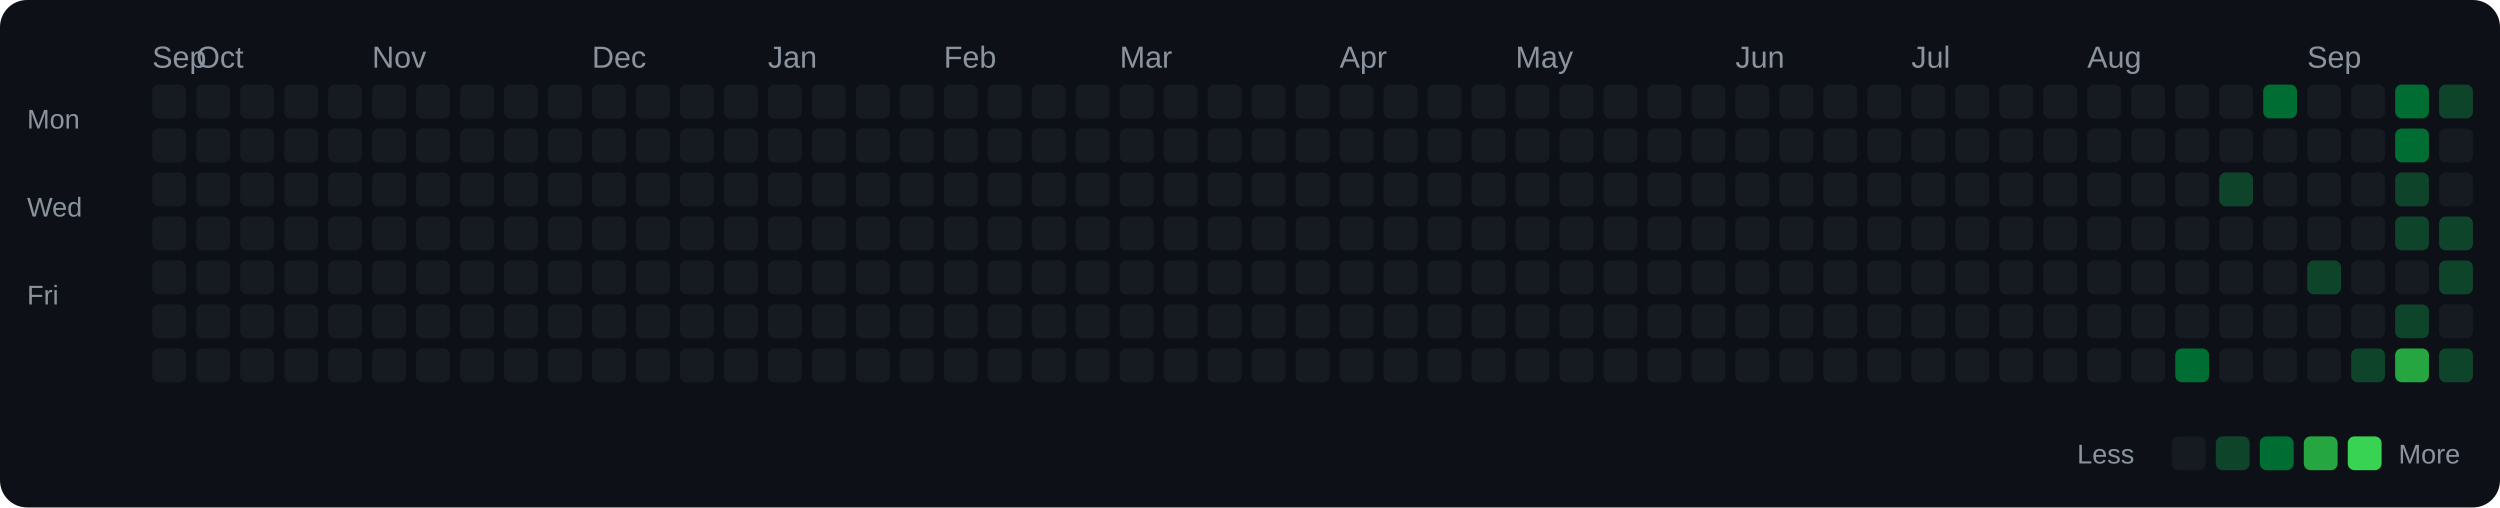
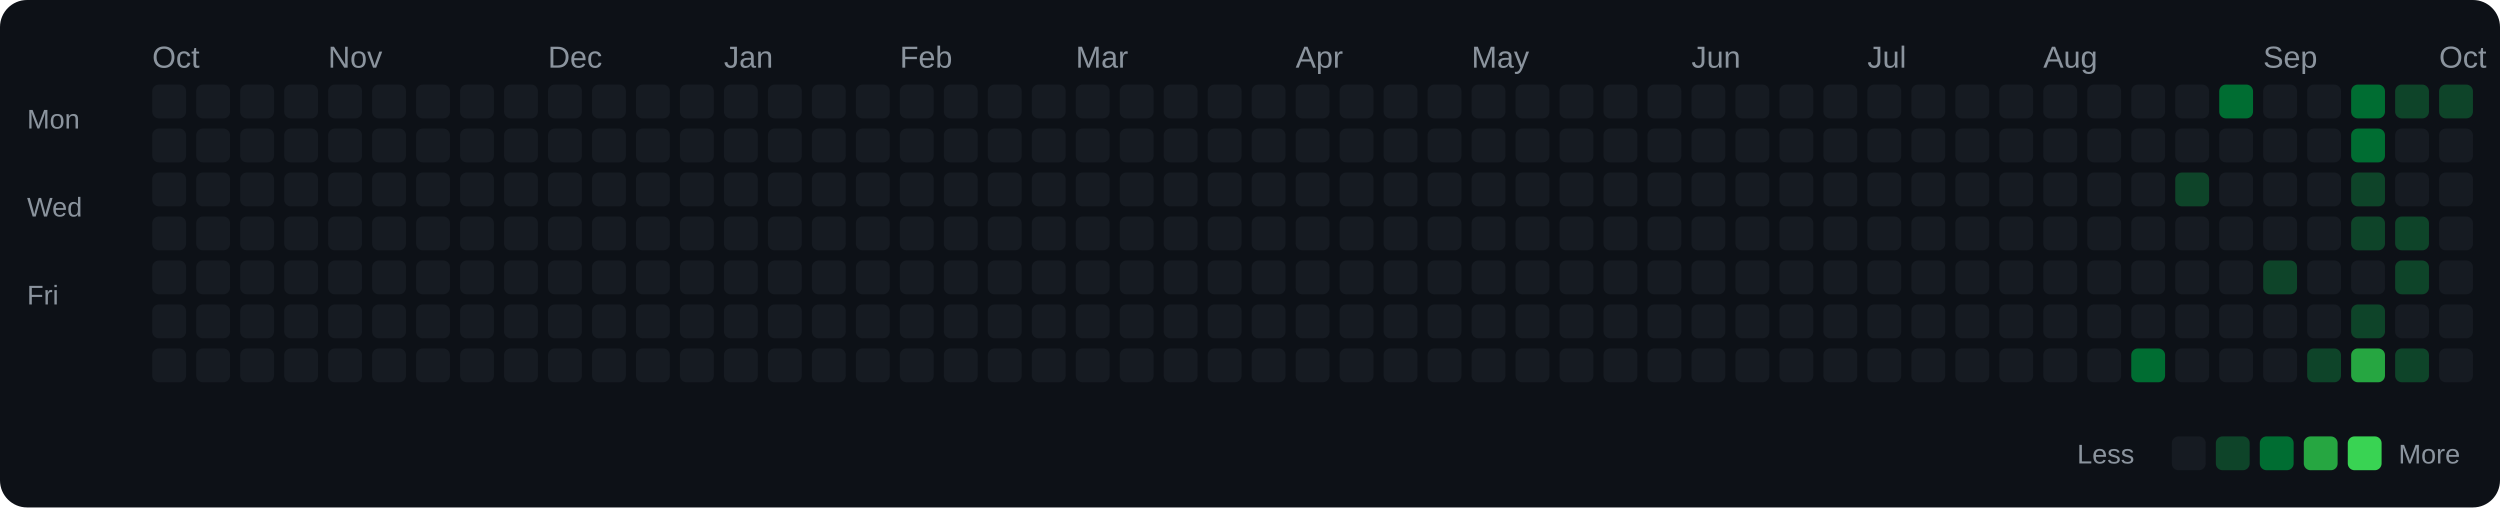
<svg xmlns="http://www.w3.org/2000/svg" width="739" height="150" viewBox="0 0 739 150" role="img" aria-labelledby="title description">
  <rect width="100%" height="100%" fill="#0d1117" rx="8" />
-   <text x="45" y="20" fill="#8b949e" font-family="Arial, sans-serif" font-size="9"> Sep </text>
-   <text x="58" y="20" fill="#8b949e" font-family="Arial, sans-serif" font-size="9"> Oct </text>
-   <text x="110" y="20" fill="#8b949e" font-family="Arial, sans-serif" font-size="9"> Nov </text>
-   <text x="175" y="20" fill="#8b949e" font-family="Arial, sans-serif" font-size="9"> Dec </text>
-   <text x="227" y="20" fill="#8b949e" font-family="Arial, sans-serif" font-size="9"> Jan </text>
-   <text x="279" y="20" fill="#8b949e" font-family="Arial, sans-serif" font-size="9"> Feb </text>
-   <text x="331" y="20" fill="#8b949e" font-family="Arial, sans-serif" font-size="9"> Mar </text>
-   <text x="396" y="20" fill="#8b949e" font-family="Arial, sans-serif" font-size="9"> Apr </text>
-   <text x="448" y="20" fill="#8b949e" font-family="Arial, sans-serif" font-size="9"> May </text>
-   <text x="513" y="20" fill="#8b949e" font-family="Arial, sans-serif" font-size="9"> Jun </text>
-   <text x="565" y="20" fill="#8b949e" font-family="Arial, sans-serif" font-size="9"> Jul </text>
-   <text x="617" y="20" fill="#8b949e" font-family="Arial, sans-serif" font-size="9"> Aug </text>
-   <text x="682" y="20" fill="#8b949e" font-family="Arial, sans-serif" font-size="9"> Sep </text>
+   <text x="45" y="20" fill="#8b949e" font-family="Arial, sans-serif" font-size="9"> Oct </text>
+   <text x="97" y="20" fill="#8b949e" font-family="Arial, sans-serif" font-size="9"> Nov </text>
+   <text x="162" y="20" fill="#8b949e" font-family="Arial, sans-serif" font-size="9"> Dec </text>
+   <text x="214" y="20" fill="#8b949e" font-family="Arial, sans-serif" font-size="9"> Jan </text>
+   <text x="266" y="20" fill="#8b949e" font-family="Arial, sans-serif" font-size="9"> Feb </text>
+   <text x="318" y="20" fill="#8b949e" font-family="Arial, sans-serif" font-size="9"> Mar </text>
+   <text x="383" y="20" fill="#8b949e" font-family="Arial, sans-serif" font-size="9"> Apr </text>
+   <text x="435" y="20" fill="#8b949e" font-family="Arial, sans-serif" font-size="9"> May </text>
+   <text x="500" y="20" fill="#8b949e" font-family="Arial, sans-serif" font-size="9"> Jun </text>
+   <text x="552" y="20" fill="#8b949e" font-family="Arial, sans-serif" font-size="9"> Jul </text>
+   <text x="604" y="20" fill="#8b949e" font-family="Arial, sans-serif" font-size="9"> Aug </text>
+   <text x="669" y="20" fill="#8b949e" font-family="Arial, sans-serif" font-size="9"> Sep </text>
+   <text x="721" y="20" fill="#8b949e" font-family="Arial, sans-serif" font-size="9"> Oct </text>
  <rect x="45" y="25" width="10" height="10" rx="2" fill="#161b22"> </rect>
  <rect x="45" y="38" width="10" height="10" rx="2" fill="#161b22"> </rect>
  <rect x="45" y="51" width="10" height="10" rx="2" fill="#161b22"> </rect>
  <rect x="45" y="64" width="10" height="10" rx="2" fill="#161b22"> </rect>
  <rect x="45" y="77" width="10" height="10" rx="2" fill="#161b22"> </rect>
  <rect x="45" y="90" width="10" height="10" rx="2" fill="#161b22"> </rect>
  <rect x="45" y="103" width="10" height="10" rx="2" fill="#161b22"> </rect>
  <rect x="58" y="25" width="10" height="10" rx="2" fill="#161b22"> </rect>
  <rect x="58" y="38" width="10" height="10" rx="2" fill="#161b22"> </rect>
  <rect x="58" y="51" width="10" height="10" rx="2" fill="#161b22"> </rect>
  <rect x="58" y="64" width="10" height="10" rx="2" fill="#161b22"> </rect>
  <rect x="58" y="77" width="10" height="10" rx="2" fill="#161b22"> </rect>
  <rect x="58" y="90" width="10" height="10" rx="2" fill="#161b22"> </rect>
  <rect x="58" y="103" width="10" height="10" rx="2" fill="#161b22"> </rect>
  <rect x="71" y="25" width="10" height="10" rx="2" fill="#161b22"> </rect>
  <rect x="71" y="38" width="10" height="10" rx="2" fill="#161b22"> </rect>
  <rect x="71" y="51" width="10" height="10" rx="2" fill="#161b22"> </rect>
  <rect x="71" y="64" width="10" height="10" rx="2" fill="#161b22"> </rect>
  <rect x="71" y="77" width="10" height="10" rx="2" fill="#161b22"> </rect>
  <rect x="71" y="90" width="10" height="10" rx="2" fill="#161b22"> </rect>
  <rect x="71" y="103" width="10" height="10" rx="2" fill="#161b22"> </rect>
  <rect x="84" y="25" width="10" height="10" rx="2" fill="#161b22"> </rect>
  <rect x="84" y="38" width="10" height="10" rx="2" fill="#161b22"> </rect>
  <rect x="84" y="51" width="10" height="10" rx="2" fill="#161b22"> </rect>
  <rect x="84" y="64" width="10" height="10" rx="2" fill="#161b22"> </rect>
  <rect x="84" y="77" width="10" height="10" rx="2" fill="#161b22"> </rect>
  <rect x="84" y="90" width="10" height="10" rx="2" fill="#161b22"> </rect>
  <rect x="84" y="103" width="10" height="10" rx="2" fill="#161b22"> </rect>
  <rect x="97" y="25" width="10" height="10" rx="2" fill="#161b22"> </rect>
  <rect x="97" y="38" width="10" height="10" rx="2" fill="#161b22"> </rect>
  <rect x="97" y="51" width="10" height="10" rx="2" fill="#161b22"> </rect>
  <rect x="97" y="64" width="10" height="10" rx="2" fill="#161b22"> </rect>
  <rect x="97" y="77" width="10" height="10" rx="2" fill="#161b22"> </rect>
  <rect x="97" y="90" width="10" height="10" rx="2" fill="#161b22"> </rect>
  <rect x="97" y="103" width="10" height="10" rx="2" fill="#161b22"> </rect>
  <rect x="110" y="25" width="10" height="10" rx="2" fill="#161b22"> </rect>
  <rect x="110" y="38" width="10" height="10" rx="2" fill="#161b22"> </rect>
  <rect x="110" y="51" width="10" height="10" rx="2" fill="#161b22"> </rect>
  <rect x="110" y="64" width="10" height="10" rx="2" fill="#161b22"> </rect>
  <rect x="110" y="77" width="10" height="10" rx="2" fill="#161b22"> </rect>
  <rect x="110" y="90" width="10" height="10" rx="2" fill="#161b22"> </rect>
  <rect x="110" y="103" width="10" height="10" rx="2" fill="#161b22"> </rect>
  <rect x="123" y="25" width="10" height="10" rx="2" fill="#161b22"> </rect>
  <rect x="123" y="38" width="10" height="10" rx="2" fill="#161b22"> </rect>
  <rect x="123" y="51" width="10" height="10" rx="2" fill="#161b22"> </rect>
  <rect x="123" y="64" width="10" height="10" rx="2" fill="#161b22"> </rect>
  <rect x="123" y="77" width="10" height="10" rx="2" fill="#161b22"> </rect>
  <rect x="123" y="90" width="10" height="10" rx="2" fill="#161b22"> </rect>
  <rect x="123" y="103" width="10" height="10" rx="2" fill="#161b22"> </rect>
  <rect x="136" y="25" width="10" height="10" rx="2" fill="#161b22"> </rect>
  <rect x="136" y="38" width="10" height="10" rx="2" fill="#161b22"> </rect>
  <rect x="136" y="51" width="10" height="10" rx="2" fill="#161b22"> </rect>
  <rect x="136" y="64" width="10" height="10" rx="2" fill="#161b22"> </rect>
  <rect x="136" y="77" width="10" height="10" rx="2" fill="#161b22"> </rect>
  <rect x="136" y="90" width="10" height="10" rx="2" fill="#161b22"> </rect>
  <rect x="136" y="103" width="10" height="10" rx="2" fill="#161b22"> </rect>
  <rect x="149" y="25" width="10" height="10" rx="2" fill="#161b22"> </rect>
  <rect x="149" y="38" width="10" height="10" rx="2" fill="#161b22"> </rect>
  <rect x="149" y="51" width="10" height="10" rx="2" fill="#161b22"> </rect>
  <rect x="149" y="64" width="10" height="10" rx="2" fill="#161b22"> </rect>
  <rect x="149" y="77" width="10" height="10" rx="2" fill="#161b22"> </rect>
  <rect x="149" y="90" width="10" height="10" rx="2" fill="#161b22"> </rect>
  <rect x="149" y="103" width="10" height="10" rx="2" fill="#161b22"> </rect>
  <rect x="162" y="25" width="10" height="10" rx="2" fill="#161b22"> </rect>
  <rect x="162" y="38" width="10" height="10" rx="2" fill="#161b22"> </rect>
  <rect x="162" y="51" width="10" height="10" rx="2" fill="#161b22"> </rect>
  <rect x="162" y="64" width="10" height="10" rx="2" fill="#161b22"> </rect>
  <rect x="162" y="77" width="10" height="10" rx="2" fill="#161b22"> </rect>
  <rect x="162" y="90" width="10" height="10" rx="2" fill="#161b22"> </rect>
  <rect x="162" y="103" width="10" height="10" rx="2" fill="#161b22"> </rect>
  <rect x="175" y="25" width="10" height="10" rx="2" fill="#161b22"> </rect>
  <rect x="175" y="38" width="10" height="10" rx="2" fill="#161b22"> </rect>
  <rect x="175" y="51" width="10" height="10" rx="2" fill="#161b22"> </rect>
  <rect x="175" y="64" width="10" height="10" rx="2" fill="#161b22"> </rect>
  <rect x="175" y="77" width="10" height="10" rx="2" fill="#161b22"> </rect>
  <rect x="175" y="90" width="10" height="10" rx="2" fill="#161b22"> </rect>
  <rect x="175" y="103" width="10" height="10" rx="2" fill="#161b22"> </rect>
  <rect x="188" y="25" width="10" height="10" rx="2" fill="#161b22"> </rect>
  <rect x="188" y="38" width="10" height="10" rx="2" fill="#161b22"> </rect>
  <rect x="188" y="51" width="10" height="10" rx="2" fill="#161b22"> </rect>
  <rect x="188" y="64" width="10" height="10" rx="2" fill="#161b22"> </rect>
  <rect x="188" y="77" width="10" height="10" rx="2" fill="#161b22"> </rect>
  <rect x="188" y="90" width="10" height="10" rx="2" fill="#161b22"> </rect>
  <rect x="188" y="103" width="10" height="10" rx="2" fill="#161b22"> </rect>
  <rect x="201" y="25" width="10" height="10" rx="2" fill="#161b22"> </rect>
  <rect x="201" y="38" width="10" height="10" rx="2" fill="#161b22"> </rect>
  <rect x="201" y="51" width="10" height="10" rx="2" fill="#161b22"> </rect>
  <rect x="201" y="64" width="10" height="10" rx="2" fill="#161b22"> </rect>
  <rect x="201" y="77" width="10" height="10" rx="2" fill="#161b22"> </rect>
  <rect x="201" y="90" width="10" height="10" rx="2" fill="#161b22"> </rect>
  <rect x="201" y="103" width="10" height="10" rx="2" fill="#161b22"> </rect>
  <rect x="214" y="25" width="10" height="10" rx="2" fill="#161b22"> </rect>
  <rect x="214" y="38" width="10" height="10" rx="2" fill="#161b22"> </rect>
  <rect x="214" y="51" width="10" height="10" rx="2" fill="#161b22"> </rect>
  <rect x="214" y="64" width="10" height="10" rx="2" fill="#161b22"> </rect>
  <rect x="214" y="77" width="10" height="10" rx="2" fill="#161b22"> </rect>
  <rect x="214" y="90" width="10" height="10" rx="2" fill="#161b22"> </rect>
  <rect x="214" y="103" width="10" height="10" rx="2" fill="#161b22"> </rect>
  <rect x="227" y="25" width="10" height="10" rx="2" fill="#161b22"> </rect>
  <rect x="227" y="38" width="10" height="10" rx="2" fill="#161b22"> </rect>
  <rect x="227" y="51" width="10" height="10" rx="2" fill="#161b22"> </rect>
  <rect x="227" y="64" width="10" height="10" rx="2" fill="#161b22"> </rect>
  <rect x="227" y="77" width="10" height="10" rx="2" fill="#161b22"> </rect>
  <rect x="227" y="90" width="10" height="10" rx="2" fill="#161b22"> </rect>
  <rect x="227" y="103" width="10" height="10" rx="2" fill="#161b22"> </rect>
  <rect x="240" y="25" width="10" height="10" rx="2" fill="#161b22"> </rect>
  <rect x="240" y="38" width="10" height="10" rx="2" fill="#161b22"> </rect>
  <rect x="240" y="51" width="10" height="10" rx="2" fill="#161b22"> </rect>
  <rect x="240" y="64" width="10" height="10" rx="2" fill="#161b22"> </rect>
  <rect x="240" y="77" width="10" height="10" rx="2" fill="#161b22"> </rect>
  <rect x="240" y="90" width="10" height="10" rx="2" fill="#161b22"> </rect>
  <rect x="240" y="103" width="10" height="10" rx="2" fill="#161b22"> </rect>
  <rect x="253" y="25" width="10" height="10" rx="2" fill="#161b22"> </rect>
  <rect x="253" y="38" width="10" height="10" rx="2" fill="#161b22"> </rect>
  <rect x="253" y="51" width="10" height="10" rx="2" fill="#161b22"> </rect>
  <rect x="253" y="64" width="10" height="10" rx="2" fill="#161b22"> </rect>
  <rect x="253" y="77" width="10" height="10" rx="2" fill="#161b22"> </rect>
  <rect x="253" y="90" width="10" height="10" rx="2" fill="#161b22"> </rect>
  <rect x="253" y="103" width="10" height="10" rx="2" fill="#161b22"> </rect>
  <rect x="266" y="25" width="10" height="10" rx="2" fill="#161b22"> </rect>
  <rect x="266" y="38" width="10" height="10" rx="2" fill="#161b22"> </rect>
  <rect x="266" y="51" width="10" height="10" rx="2" fill="#161b22"> </rect>
  <rect x="266" y="64" width="10" height="10" rx="2" fill="#161b22"> </rect>
  <rect x="266" y="77" width="10" height="10" rx="2" fill="#161b22"> </rect>
  <rect x="266" y="90" width="10" height="10" rx="2" fill="#161b22"> </rect>
  <rect x="266" y="103" width="10" height="10" rx="2" fill="#161b22"> </rect>
  <rect x="279" y="25" width="10" height="10" rx="2" fill="#161b22"> </rect>
  <rect x="279" y="38" width="10" height="10" rx="2" fill="#161b22"> </rect>
  <rect x="279" y="51" width="10" height="10" rx="2" fill="#161b22"> </rect>
  <rect x="279" y="64" width="10" height="10" rx="2" fill="#161b22"> </rect>
  <rect x="279" y="77" width="10" height="10" rx="2" fill="#161b22"> </rect>
  <rect x="279" y="90" width="10" height="10" rx="2" fill="#161b22"> </rect>
  <rect x="279" y="103" width="10" height="10" rx="2" fill="#161b22"> </rect>
  <rect x="292" y="25" width="10" height="10" rx="2" fill="#161b22"> </rect>
  <rect x="292" y="38" width="10" height="10" rx="2" fill="#161b22"> </rect>
  <rect x="292" y="51" width="10" height="10" rx="2" fill="#161b22"> </rect>
  <rect x="292" y="64" width="10" height="10" rx="2" fill="#161b22"> </rect>
  <rect x="292" y="77" width="10" height="10" rx="2" fill="#161b22"> </rect>
  <rect x="292" y="90" width="10" height="10" rx="2" fill="#161b22"> </rect>
  <rect x="292" y="103" width="10" height="10" rx="2" fill="#161b22"> </rect>
  <rect x="305" y="25" width="10" height="10" rx="2" fill="#161b22"> </rect>
  <rect x="305" y="38" width="10" height="10" rx="2" fill="#161b22"> </rect>
  <rect x="305" y="51" width="10" height="10" rx="2" fill="#161b22"> </rect>
  <rect x="305" y="64" width="10" height="10" rx="2" fill="#161b22"> </rect>
  <rect x="305" y="77" width="10" height="10" rx="2" fill="#161b22"> </rect>
  <rect x="305" y="90" width="10" height="10" rx="2" fill="#161b22"> </rect>
  <rect x="305" y="103" width="10" height="10" rx="2" fill="#161b22"> </rect>
  <rect x="318" y="25" width="10" height="10" rx="2" fill="#161b22"> </rect>
  <rect x="318" y="38" width="10" height="10" rx="2" fill="#161b22"> </rect>
  <rect x="318" y="51" width="10" height="10" rx="2" fill="#161b22"> </rect>
  <rect x="318" y="64" width="10" height="10" rx="2" fill="#161b22"> </rect>
  <rect x="318" y="77" width="10" height="10" rx="2" fill="#161b22"> </rect>
  <rect x="318" y="90" width="10" height="10" rx="2" fill="#161b22"> </rect>
  <rect x="318" y="103" width="10" height="10" rx="2" fill="#161b22"> </rect>
  <rect x="331" y="25" width="10" height="10" rx="2" fill="#161b22"> </rect>
  <rect x="331" y="38" width="10" height="10" rx="2" fill="#161b22"> </rect>
  <rect x="331" y="51" width="10" height="10" rx="2" fill="#161b22"> </rect>
  <rect x="331" y="64" width="10" height="10" rx="2" fill="#161b22"> </rect>
  <rect x="331" y="77" width="10" height="10" rx="2" fill="#161b22"> </rect>
  <rect x="331" y="90" width="10" height="10" rx="2" fill="#161b22"> </rect>
  <rect x="331" y="103" width="10" height="10" rx="2" fill="#161b22"> </rect>
  <rect x="344" y="25" width="10" height="10" rx="2" fill="#161b22"> </rect>
  <rect x="344" y="38" width="10" height="10" rx="2" fill="#161b22"> </rect>
  <rect x="344" y="51" width="10" height="10" rx="2" fill="#161b22"> </rect>
  <rect x="344" y="64" width="10" height="10" rx="2" fill="#161b22"> </rect>
  <rect x="344" y="77" width="10" height="10" rx="2" fill="#161b22"> </rect>
  <rect x="344" y="90" width="10" height="10" rx="2" fill="#161b22"> </rect>
  <rect x="344" y="103" width="10" height="10" rx="2" fill="#161b22"> </rect>
  <rect x="357" y="25" width="10" height="10" rx="2" fill="#161b22"> </rect>
  <rect x="357" y="38" width="10" height="10" rx="2" fill="#161b22"> </rect>
  <rect x="357" y="51" width="10" height="10" rx="2" fill="#161b22"> </rect>
  <rect x="357" y="64" width="10" height="10" rx="2" fill="#161b22"> </rect>
  <rect x="357" y="77" width="10" height="10" rx="2" fill="#161b22"> </rect>
  <rect x="357" y="90" width="10" height="10" rx="2" fill="#161b22"> </rect>
  <rect x="357" y="103" width="10" height="10" rx="2" fill="#161b22"> </rect>
  <rect x="370" y="25" width="10" height="10" rx="2" fill="#161b22"> </rect>
  <rect x="370" y="38" width="10" height="10" rx="2" fill="#161b22"> </rect>
  <rect x="370" y="51" width="10" height="10" rx="2" fill="#161b22"> </rect>
  <rect x="370" y="64" width="10" height="10" rx="2" fill="#161b22"> </rect>
  <rect x="370" y="77" width="10" height="10" rx="2" fill="#161b22"> </rect>
  <rect x="370" y="90" width="10" height="10" rx="2" fill="#161b22"> </rect>
  <rect x="370" y="103" width="10" height="10" rx="2" fill="#161b22"> </rect>
  <rect x="383" y="25" width="10" height="10" rx="2" fill="#161b22"> </rect>
  <rect x="383" y="38" width="10" height="10" rx="2" fill="#161b22"> </rect>
  <rect x="383" y="51" width="10" height="10" rx="2" fill="#161b22"> </rect>
  <rect x="383" y="64" width="10" height="10" rx="2" fill="#161b22"> </rect>
  <rect x="383" y="77" width="10" height="10" rx="2" fill="#161b22"> </rect>
  <rect x="383" y="90" width="10" height="10" rx="2" fill="#161b22"> </rect>
  <rect x="383" y="103" width="10" height="10" rx="2" fill="#161b22"> </rect>
  <rect x="396" y="25" width="10" height="10" rx="2" fill="#161b22"> </rect>
  <rect x="396" y="38" width="10" height="10" rx="2" fill="#161b22"> </rect>
  <rect x="396" y="51" width="10" height="10" rx="2" fill="#161b22"> </rect>
  <rect x="396" y="64" width="10" height="10" rx="2" fill="#161b22"> </rect>
  <rect x="396" y="77" width="10" height="10" rx="2" fill="#161b22"> </rect>
  <rect x="396" y="90" width="10" height="10" rx="2" fill="#161b22"> </rect>
  <rect x="396" y="103" width="10" height="10" rx="2" fill="#161b22"> </rect>
  <rect x="409" y="25" width="10" height="10" rx="2" fill="#161b22"> </rect>
  <rect x="409" y="38" width="10" height="10" rx="2" fill="#161b22"> </rect>
  <rect x="409" y="51" width="10" height="10" rx="2" fill="#161b22"> </rect>
  <rect x="409" y="64" width="10" height="10" rx="2" fill="#161b22"> </rect>
  <rect x="409" y="77" width="10" height="10" rx="2" fill="#161b22"> </rect>
  <rect x="409" y="90" width="10" height="10" rx="2" fill="#161b22"> </rect>
  <rect x="409" y="103" width="10" height="10" rx="2" fill="#161b22"> </rect>
  <rect x="422" y="25" width="10" height="10" rx="2" fill="#161b22"> </rect>
  <rect x="422" y="38" width="10" height="10" rx="2" fill="#161b22"> </rect>
  <rect x="422" y="51" width="10" height="10" rx="2" fill="#161b22"> </rect>
  <rect x="422" y="64" width="10" height="10" rx="2" fill="#161b22"> </rect>
  <rect x="422" y="77" width="10" height="10" rx="2" fill="#161b22"> </rect>
  <rect x="422" y="90" width="10" height="10" rx="2" fill="#161b22"> </rect>
  <rect x="422" y="103" width="10" height="10" rx="2" fill="#161b22"> </rect>
  <rect x="435" y="25" width="10" height="10" rx="2" fill="#161b22"> </rect>
  <rect x="435" y="38" width="10" height="10" rx="2" fill="#161b22"> </rect>
  <rect x="435" y="51" width="10" height="10" rx="2" fill="#161b22"> </rect>
  <rect x="435" y="64" width="10" height="10" rx="2" fill="#161b22"> </rect>
  <rect x="435" y="77" width="10" height="10" rx="2" fill="#161b22"> </rect>
  <rect x="435" y="90" width="10" height="10" rx="2" fill="#161b22"> </rect>
  <rect x="435" y="103" width="10" height="10" rx="2" fill="#161b22"> </rect>
  <rect x="448" y="25" width="10" height="10" rx="2" fill="#161b22"> </rect>
  <rect x="448" y="38" width="10" height="10" rx="2" fill="#161b22"> </rect>
  <rect x="448" y="51" width="10" height="10" rx="2" fill="#161b22"> </rect>
  <rect x="448" y="64" width="10" height="10" rx="2" fill="#161b22"> </rect>
  <rect x="448" y="77" width="10" height="10" rx="2" fill="#161b22"> </rect>
  <rect x="448" y="90" width="10" height="10" rx="2" fill="#161b22"> </rect>
  <rect x="448" y="103" width="10" height="10" rx="2" fill="#161b22"> </rect>
  <rect x="461" y="25" width="10" height="10" rx="2" fill="#161b22"> </rect>
  <rect x="461" y="38" width="10" height="10" rx="2" fill="#161b22"> </rect>
  <rect x="461" y="51" width="10" height="10" rx="2" fill="#161b22"> </rect>
  <rect x="461" y="64" width="10" height="10" rx="2" fill="#161b22"> </rect>
  <rect x="461" y="77" width="10" height="10" rx="2" fill="#161b22"> </rect>
  <rect x="461" y="90" width="10" height="10" rx="2" fill="#161b22"> </rect>
  <rect x="461" y="103" width="10" height="10" rx="2" fill="#161b22"> </rect>
  <rect x="474" y="25" width="10" height="10" rx="2" fill="#161b22"> </rect>
  <rect x="474" y="38" width="10" height="10" rx="2" fill="#161b22"> </rect>
  <rect x="474" y="51" width="10" height="10" rx="2" fill="#161b22"> </rect>
  <rect x="474" y="64" width="10" height="10" rx="2" fill="#161b22"> </rect>
  <rect x="474" y="77" width="10" height="10" rx="2" fill="#161b22"> </rect>
  <rect x="474" y="90" width="10" height="10" rx="2" fill="#161b22"> </rect>
  <rect x="474" y="103" width="10" height="10" rx="2" fill="#161b22"> </rect>
  <rect x="487" y="25" width="10" height="10" rx="2" fill="#161b22"> </rect>
  <rect x="487" y="38" width="10" height="10" rx="2" fill="#161b22"> </rect>
  <rect x="487" y="51" width="10" height="10" rx="2" fill="#161b22"> </rect>
  <rect x="487" y="64" width="10" height="10" rx="2" fill="#161b22"> </rect>
  <rect x="487" y="77" width="10" height="10" rx="2" fill="#161b22"> </rect>
  <rect x="487" y="90" width="10" height="10" rx="2" fill="#161b22"> </rect>
  <rect x="487" y="103" width="10" height="10" rx="2" fill="#161b22"> </rect>
  <rect x="500" y="25" width="10" height="10" rx="2" fill="#161b22"> </rect>
  <rect x="500" y="38" width="10" height="10" rx="2" fill="#161b22"> </rect>
  <rect x="500" y="51" width="10" height="10" rx="2" fill="#161b22"> </rect>
  <rect x="500" y="64" width="10" height="10" rx="2" fill="#161b22"> </rect>
  <rect x="500" y="77" width="10" height="10" rx="2" fill="#161b22"> </rect>
  <rect x="500" y="90" width="10" height="10" rx="2" fill="#161b22"> </rect>
  <rect x="500" y="103" width="10" height="10" rx="2" fill="#161b22"> </rect>
  <rect x="513" y="25" width="10" height="10" rx="2" fill="#161b22"> </rect>
  <rect x="513" y="38" width="10" height="10" rx="2" fill="#161b22"> </rect>
  <rect x="513" y="51" width="10" height="10" rx="2" fill="#161b22"> </rect>
  <rect x="513" y="64" width="10" height="10" rx="2" fill="#161b22"> </rect>
  <rect x="513" y="77" width="10" height="10" rx="2" fill="#161b22"> </rect>
  <rect x="513" y="90" width="10" height="10" rx="2" fill="#161b22"> </rect>
  <rect x="513" y="103" width="10" height="10" rx="2" fill="#161b22"> </rect>
  <rect x="526" y="25" width="10" height="10" rx="2" fill="#161b22"> </rect>
  <rect x="526" y="38" width="10" height="10" rx="2" fill="#161b22"> </rect>
  <rect x="526" y="51" width="10" height="10" rx="2" fill="#161b22"> </rect>
  <rect x="526" y="64" width="10" height="10" rx="2" fill="#161b22"> </rect>
  <rect x="526" y="77" width="10" height="10" rx="2" fill="#161b22"> </rect>
  <rect x="526" y="90" width="10" height="10" rx="2" fill="#161b22"> </rect>
  <rect x="526" y="103" width="10" height="10" rx="2" fill="#161b22"> </rect>
  <rect x="539" y="25" width="10" height="10" rx="2" fill="#161b22"> </rect>
  <rect x="539" y="38" width="10" height="10" rx="2" fill="#161b22"> </rect>
  <rect x="539" y="51" width="10" height="10" rx="2" fill="#161b22"> </rect>
  <rect x="539" y="64" width="10" height="10" rx="2" fill="#161b22"> </rect>
  <rect x="539" y="77" width="10" height="10" rx="2" fill="#161b22"> </rect>
  <rect x="539" y="90" width="10" height="10" rx="2" fill="#161b22"> </rect>
  <rect x="539" y="103" width="10" height="10" rx="2" fill="#161b22"> </rect>
  <rect x="552" y="25" width="10" height="10" rx="2" fill="#161b22"> </rect>
  <rect x="552" y="38" width="10" height="10" rx="2" fill="#161b22"> </rect>
  <rect x="552" y="51" width="10" height="10" rx="2" fill="#161b22"> </rect>
  <rect x="552" y="64" width="10" height="10" rx="2" fill="#161b22"> </rect>
  <rect x="552" y="77" width="10" height="10" rx="2" fill="#161b22"> </rect>
  <rect x="552" y="90" width="10" height="10" rx="2" fill="#161b22"> </rect>
  <rect x="552" y="103" width="10" height="10" rx="2" fill="#161b22"> </rect>
  <rect x="565" y="25" width="10" height="10" rx="2" fill="#161b22"> </rect>
  <rect x="565" y="38" width="10" height="10" rx="2" fill="#161b22"> </rect>
  <rect x="565" y="51" width="10" height="10" rx="2" fill="#161b22"> </rect>
  <rect x="565" y="64" width="10" height="10" rx="2" fill="#161b22"> </rect>
  <rect x="565" y="77" width="10" height="10" rx="2" fill="#161b22"> </rect>
  <rect x="565" y="90" width="10" height="10" rx="2" fill="#161b22"> </rect>
  <rect x="565" y="103" width="10" height="10" rx="2" fill="#161b22"> </rect>
  <rect x="578" y="25" width="10" height="10" rx="2" fill="#161b22"> </rect>
  <rect x="578" y="38" width="10" height="10" rx="2" fill="#161b22"> </rect>
  <rect x="578" y="51" width="10" height="10" rx="2" fill="#161b22"> </rect>
  <rect x="578" y="64" width="10" height="10" rx="2" fill="#161b22"> </rect>
  <rect x="578" y="77" width="10" height="10" rx="2" fill="#161b22"> </rect>
  <rect x="578" y="90" width="10" height="10" rx="2" fill="#161b22"> </rect>
  <rect x="578" y="103" width="10" height="10" rx="2" fill="#161b22"> </rect>
  <rect x="591" y="25" width="10" height="10" rx="2" fill="#161b22"> </rect>
  <rect x="591" y="38" width="10" height="10" rx="2" fill="#161b22"> </rect>
  <rect x="591" y="51" width="10" height="10" rx="2" fill="#161b22"> </rect>
  <rect x="591" y="64" width="10" height="10" rx="2" fill="#161b22"> </rect>
  <rect x="591" y="77" width="10" height="10" rx="2" fill="#161b22"> </rect>
  <rect x="591" y="90" width="10" height="10" rx="2" fill="#161b22"> </rect>
  <rect x="591" y="103" width="10" height="10" rx="2" fill="#161b22"> </rect>
  <rect x="604" y="25" width="10" height="10" rx="2" fill="#161b22"> </rect>
  <rect x="604" y="38" width="10" height="10" rx="2" fill="#161b22"> </rect>
  <rect x="604" y="51" width="10" height="10" rx="2" fill="#161b22"> </rect>
  <rect x="604" y="64" width="10" height="10" rx="2" fill="#161b22"> </rect>
  <rect x="604" y="77" width="10" height="10" rx="2" fill="#161b22"> </rect>
  <rect x="604" y="90" width="10" height="10" rx="2" fill="#161b22"> </rect>
  <rect x="604" y="103" width="10" height="10" rx="2" fill="#161b22"> </rect>
  <rect x="617" y="25" width="10" height="10" rx="2" fill="#161b22"> </rect>
  <rect x="617" y="38" width="10" height="10" rx="2" fill="#161b22"> </rect>
  <rect x="617" y="51" width="10" height="10" rx="2" fill="#161b22"> </rect>
  <rect x="617" y="64" width="10" height="10" rx="2" fill="#161b22"> </rect>
  <rect x="617" y="77" width="10" height="10" rx="2" fill="#161b22"> </rect>
  <rect x="617" y="90" width="10" height="10" rx="2" fill="#161b22"> </rect>
  <rect x="617" y="103" width="10" height="10" rx="2" fill="#161b22"> </rect>
  <rect x="630" y="25" width="10" height="10" rx="2" fill="#161b22"> </rect>
  <rect x="630" y="38" width="10" height="10" rx="2" fill="#161b22"> </rect>
  <rect x="630" y="51" width="10" height="10" rx="2" fill="#161b22"> </rect>
  <rect x="630" y="64" width="10" height="10" rx="2" fill="#161b22"> </rect>
  <rect x="630" y="77" width="10" height="10" rx="2" fill="#161b22"> </rect>
  <rect x="630" y="90" width="10" height="10" rx="2" fill="#161b22"> </rect>
-   <rect x="630" y="103" width="10" height="10" rx="2" fill="#161b22"> </rect>
+   <rect x="630" y="103" width="10" height="10" rx="2" fill="#006d32"> </rect>
  <rect x="643" y="25" width="10" height="10" rx="2" fill="#161b22"> </rect>
  <rect x="643" y="38" width="10" height="10" rx="2" fill="#161b22"> </rect>
-   <rect x="643" y="51" width="10" height="10" rx="2" fill="#161b22"> </rect>
+   <rect x="643" y="51" width="10" height="10" rx="2" fill="#0e4429"> </rect>
  <rect x="643" y="64" width="10" height="10" rx="2" fill="#161b22"> </rect>
  <rect x="643" y="77" width="10" height="10" rx="2" fill="#161b22"> </rect>
  <rect x="643" y="90" width="10" height="10" rx="2" fill="#161b22"> </rect>
-   <rect x="643" y="103" width="10" height="10" rx="2" fill="#006d32"> </rect>
-   <rect x="656" y="25" width="10" height="10" rx="2" fill="#161b22"> </rect>
+   <rect x="643" y="103" width="10" height="10" rx="2" fill="#161b22"> </rect>
+   <rect x="656" y="25" width="10" height="10" rx="2" fill="#006d32"> </rect>
  <rect x="656" y="38" width="10" height="10" rx="2" fill="#161b22"> </rect>
-   <rect x="656" y="51" width="10" height="10" rx="2" fill="#0e4429"> </rect>
+   <rect x="656" y="51" width="10" height="10" rx="2" fill="#161b22"> </rect>
  <rect x="656" y="64" width="10" height="10" rx="2" fill="#161b22"> </rect>
  <rect x="656" y="77" width="10" height="10" rx="2" fill="#161b22"> </rect>
  <rect x="656" y="90" width="10" height="10" rx="2" fill="#161b22"> </rect>
  <rect x="656" y="103" width="10" height="10" rx="2" fill="#161b22"> </rect>
-   <rect x="669" y="25" width="10" height="10" rx="2" fill="#006d32"> </rect>
+   <rect x="669" y="25" width="10" height="10" rx="2" fill="#161b22"> </rect>
  <rect x="669" y="38" width="10" height="10" rx="2" fill="#161b22"> </rect>
  <rect x="669" y="51" width="10" height="10" rx="2" fill="#161b22"> </rect>
  <rect x="669" y="64" width="10" height="10" rx="2" fill="#161b22"> </rect>
-   <rect x="669" y="77" width="10" height="10" rx="2" fill="#161b22"> </rect>
+   <rect x="669" y="77" width="10" height="10" rx="2" fill="#0e4429"> </rect>
  <rect x="669" y="90" width="10" height="10" rx="2" fill="#161b22"> </rect>
  <rect x="669" y="103" width="10" height="10" rx="2" fill="#161b22"> </rect>
  <rect x="682" y="25" width="10" height="10" rx="2" fill="#161b22"> </rect>
  <rect x="682" y="38" width="10" height="10" rx="2" fill="#161b22"> </rect>
  <rect x="682" y="51" width="10" height="10" rx="2" fill="#161b22"> </rect>
  <rect x="682" y="64" width="10" height="10" rx="2" fill="#161b22"> </rect>
-   <rect x="682" y="77" width="10" height="10" rx="2" fill="#0e4429"> </rect>
+   <rect x="682" y="77" width="10" height="10" rx="2" fill="#161b22"> </rect>
  <rect x="682" y="90" width="10" height="10" rx="2" fill="#161b22"> </rect>
-   <rect x="682" y="103" width="10" height="10" rx="2" fill="#161b22"> </rect>
-   <rect x="695" y="25" width="10" height="10" rx="2" fill="#161b22"> </rect>
-   <rect x="695" y="38" width="10" height="10" rx="2" fill="#161b22"> </rect>
-   <rect x="695" y="51" width="10" height="10" rx="2" fill="#161b22"> </rect>
-   <rect x="695" y="64" width="10" height="10" rx="2" fill="#161b22"> </rect>
+   <rect x="682" y="103" width="10" height="10" rx="2" fill="#0e4429"> </rect>
+   <rect x="695" y="25" width="10" height="10" rx="2" fill="#006d32"> </rect>
+   <rect x="695" y="38" width="10" height="10" rx="2" fill="#006d32"> </rect>
+   <rect x="695" y="51" width="10" height="10" rx="2" fill="#0e4429"> </rect>
+   <rect x="695" y="64" width="10" height="10" rx="2" fill="#0e4429"> </rect>
  <rect x="695" y="77" width="10" height="10" rx="2" fill="#161b22"> </rect>
-   <rect x="695" y="90" width="10" height="10" rx="2" fill="#161b22"> </rect>
-   <rect x="695" y="103" width="10" height="10" rx="2" fill="#0e4429"> </rect>
-   <rect x="708" y="25" width="10" height="10" rx="2" fill="#006d32"> </rect>
-   <rect x="708" y="38" width="10" height="10" rx="2" fill="#006d32"> </rect>
-   <rect x="708" y="51" width="10" height="10" rx="2" fill="#0e4429"> </rect>
+   <rect x="695" y="90" width="10" height="10" rx="2" fill="#0e4429"> </rect>
+   <rect x="695" y="103" width="10" height="10" rx="2" fill="#26a641"> </rect>
+   <rect x="708" y="25" width="10" height="10" rx="2" fill="#0e4429"> </rect>
+   <rect x="708" y="38" width="10" height="10" rx="2" fill="#161b22"> </rect>
+   <rect x="708" y="51" width="10" height="10" rx="2" fill="#161b22"> </rect>
  <rect x="708" y="64" width="10" height="10" rx="2" fill="#0e4429"> </rect>
-   <rect x="708" y="77" width="10" height="10" rx="2" fill="#161b22"> </rect>
-   <rect x="708" y="90" width="10" height="10" rx="2" fill="#0e4429"> </rect>
-   <rect x="708" y="103" width="10" height="10" rx="2" fill="#26a641"> </rect>
+   <rect x="708" y="77" width="10" height="10" rx="2" fill="#0e4429"> </rect>
+   <rect x="708" y="90" width="10" height="10" rx="2" fill="#161b22"> </rect>
+   <rect x="708" y="103" width="10" height="10" rx="2" fill="#0e4429"> </rect>
  <rect x="721" y="25" width="10" height="10" rx="2" fill="#0e4429"> </rect>
  <rect x="721" y="38" width="10" height="10" rx="2" fill="#161b22"> </rect>
  <rect x="721" y="51" width="10" height="10" rx="2" fill="#161b22"> </rect>
-   <rect x="721" y="64" width="10" height="10" rx="2" fill="#0e4429"> </rect>
-   <rect x="721" y="77" width="10" height="10" rx="2" fill="#0e4429"> </rect>
+   <rect x="721" y="64" width="10" height="10" rx="2" fill="#161b22"> </rect>
+   <rect x="721" y="77" width="10" height="10" rx="2" fill="#161b22"> </rect>
  <rect x="721" y="90" width="10" height="10" rx="2" fill="#161b22"> </rect>
-   <rect x="721" y="103" width="10" height="10" rx="2" fill="#0e4429"> </rect>
+   <rect x="721" y="103" width="10" height="10" rx="2" fill="#161b22"> </rect>
  <text x="8" y="38" fill="#8b949e" font-family="Arial, sans-serif" font-size="8">Mon</text>
  <text x="8" y="64" fill="#8b949e" font-family="Arial, sans-serif" font-size="8">Wed</text>
  <text x="8" y="90" fill="#8b949e" font-family="Arial, sans-serif" font-size="8">Fri</text>
  <text x="614" y="137" fill="#8b949e" font-family="Arial, sans-serif" font-size="8">Less</text>
  <rect x="642" y="129" width="10" height="10" rx="2" fill="#161b22" />
  <rect x="655" y="129" width="10" height="10" rx="2" fill="#0e4429" />
  <rect x="668" y="129" width="10" height="10" rx="2" fill="#006d32" />
  <rect x="681" y="129" width="10" height="10" rx="2" fill="#26a641" />
  <rect x="694" y="129" width="10" height="10" rx="2" fill="#39d353" />
  <text x="709" y="137" fill="#8b949e" font-family="Arial, sans-serif" font-size="8">More</text>
</svg>
